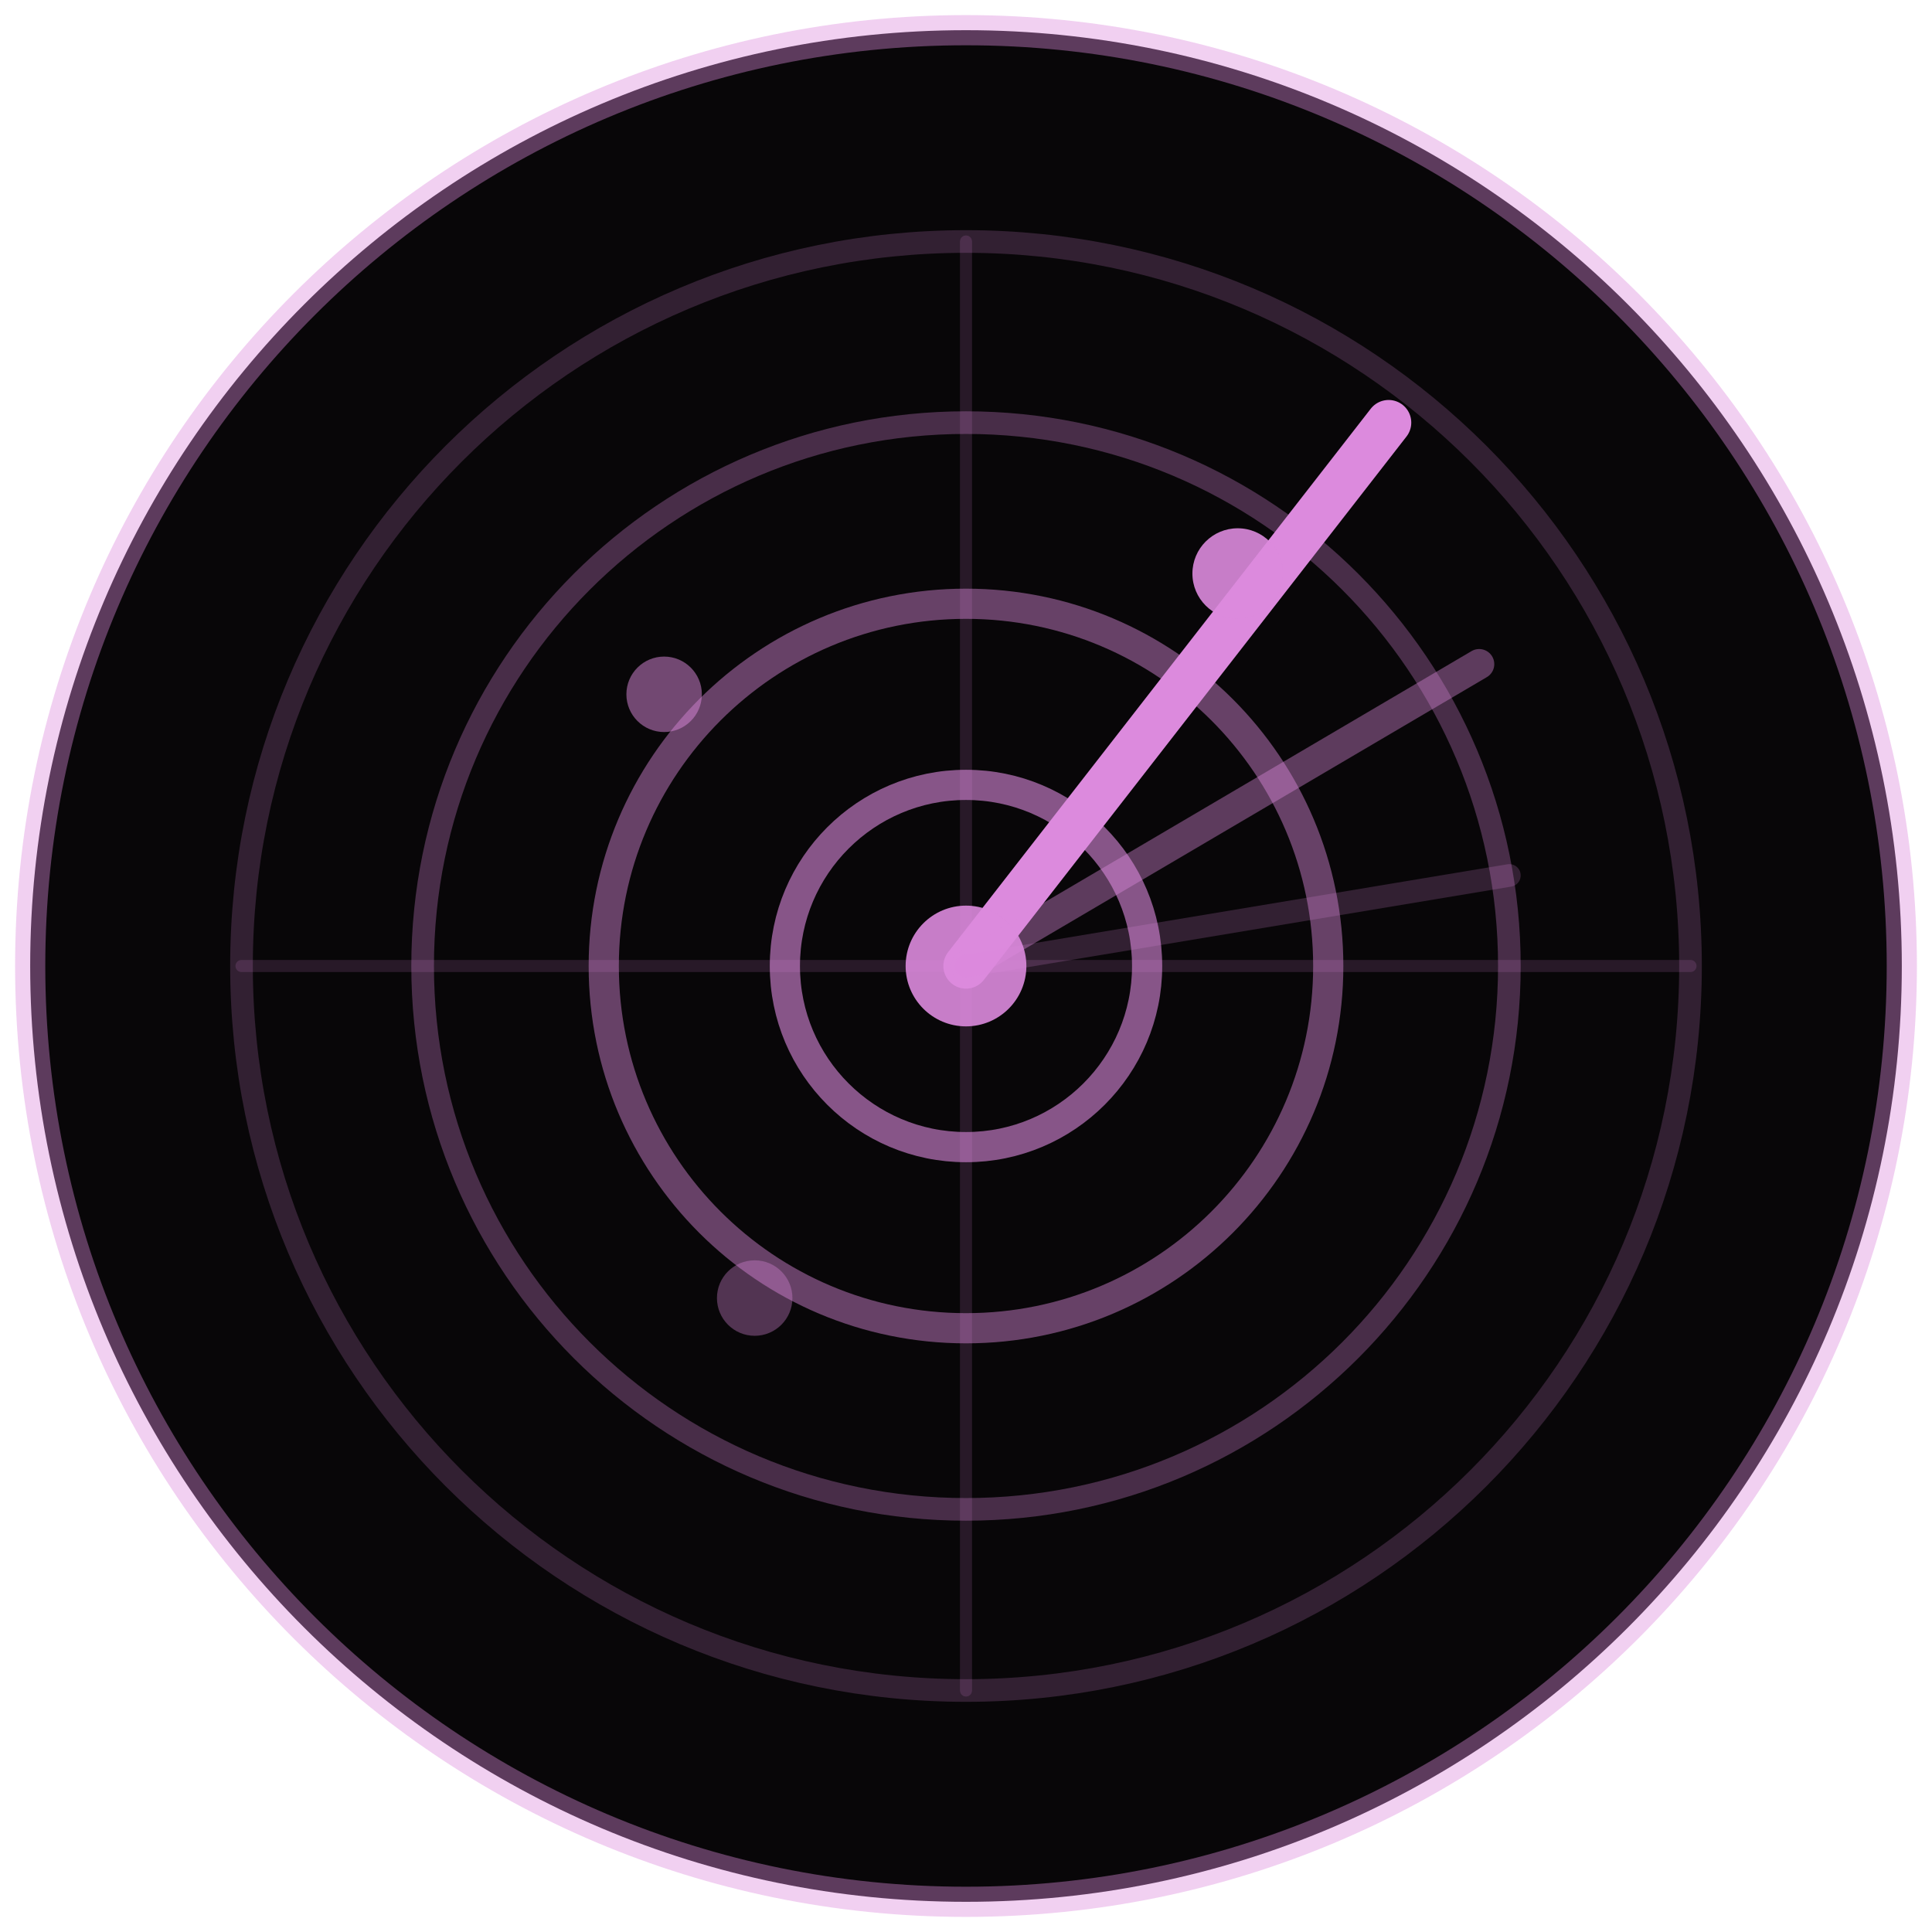
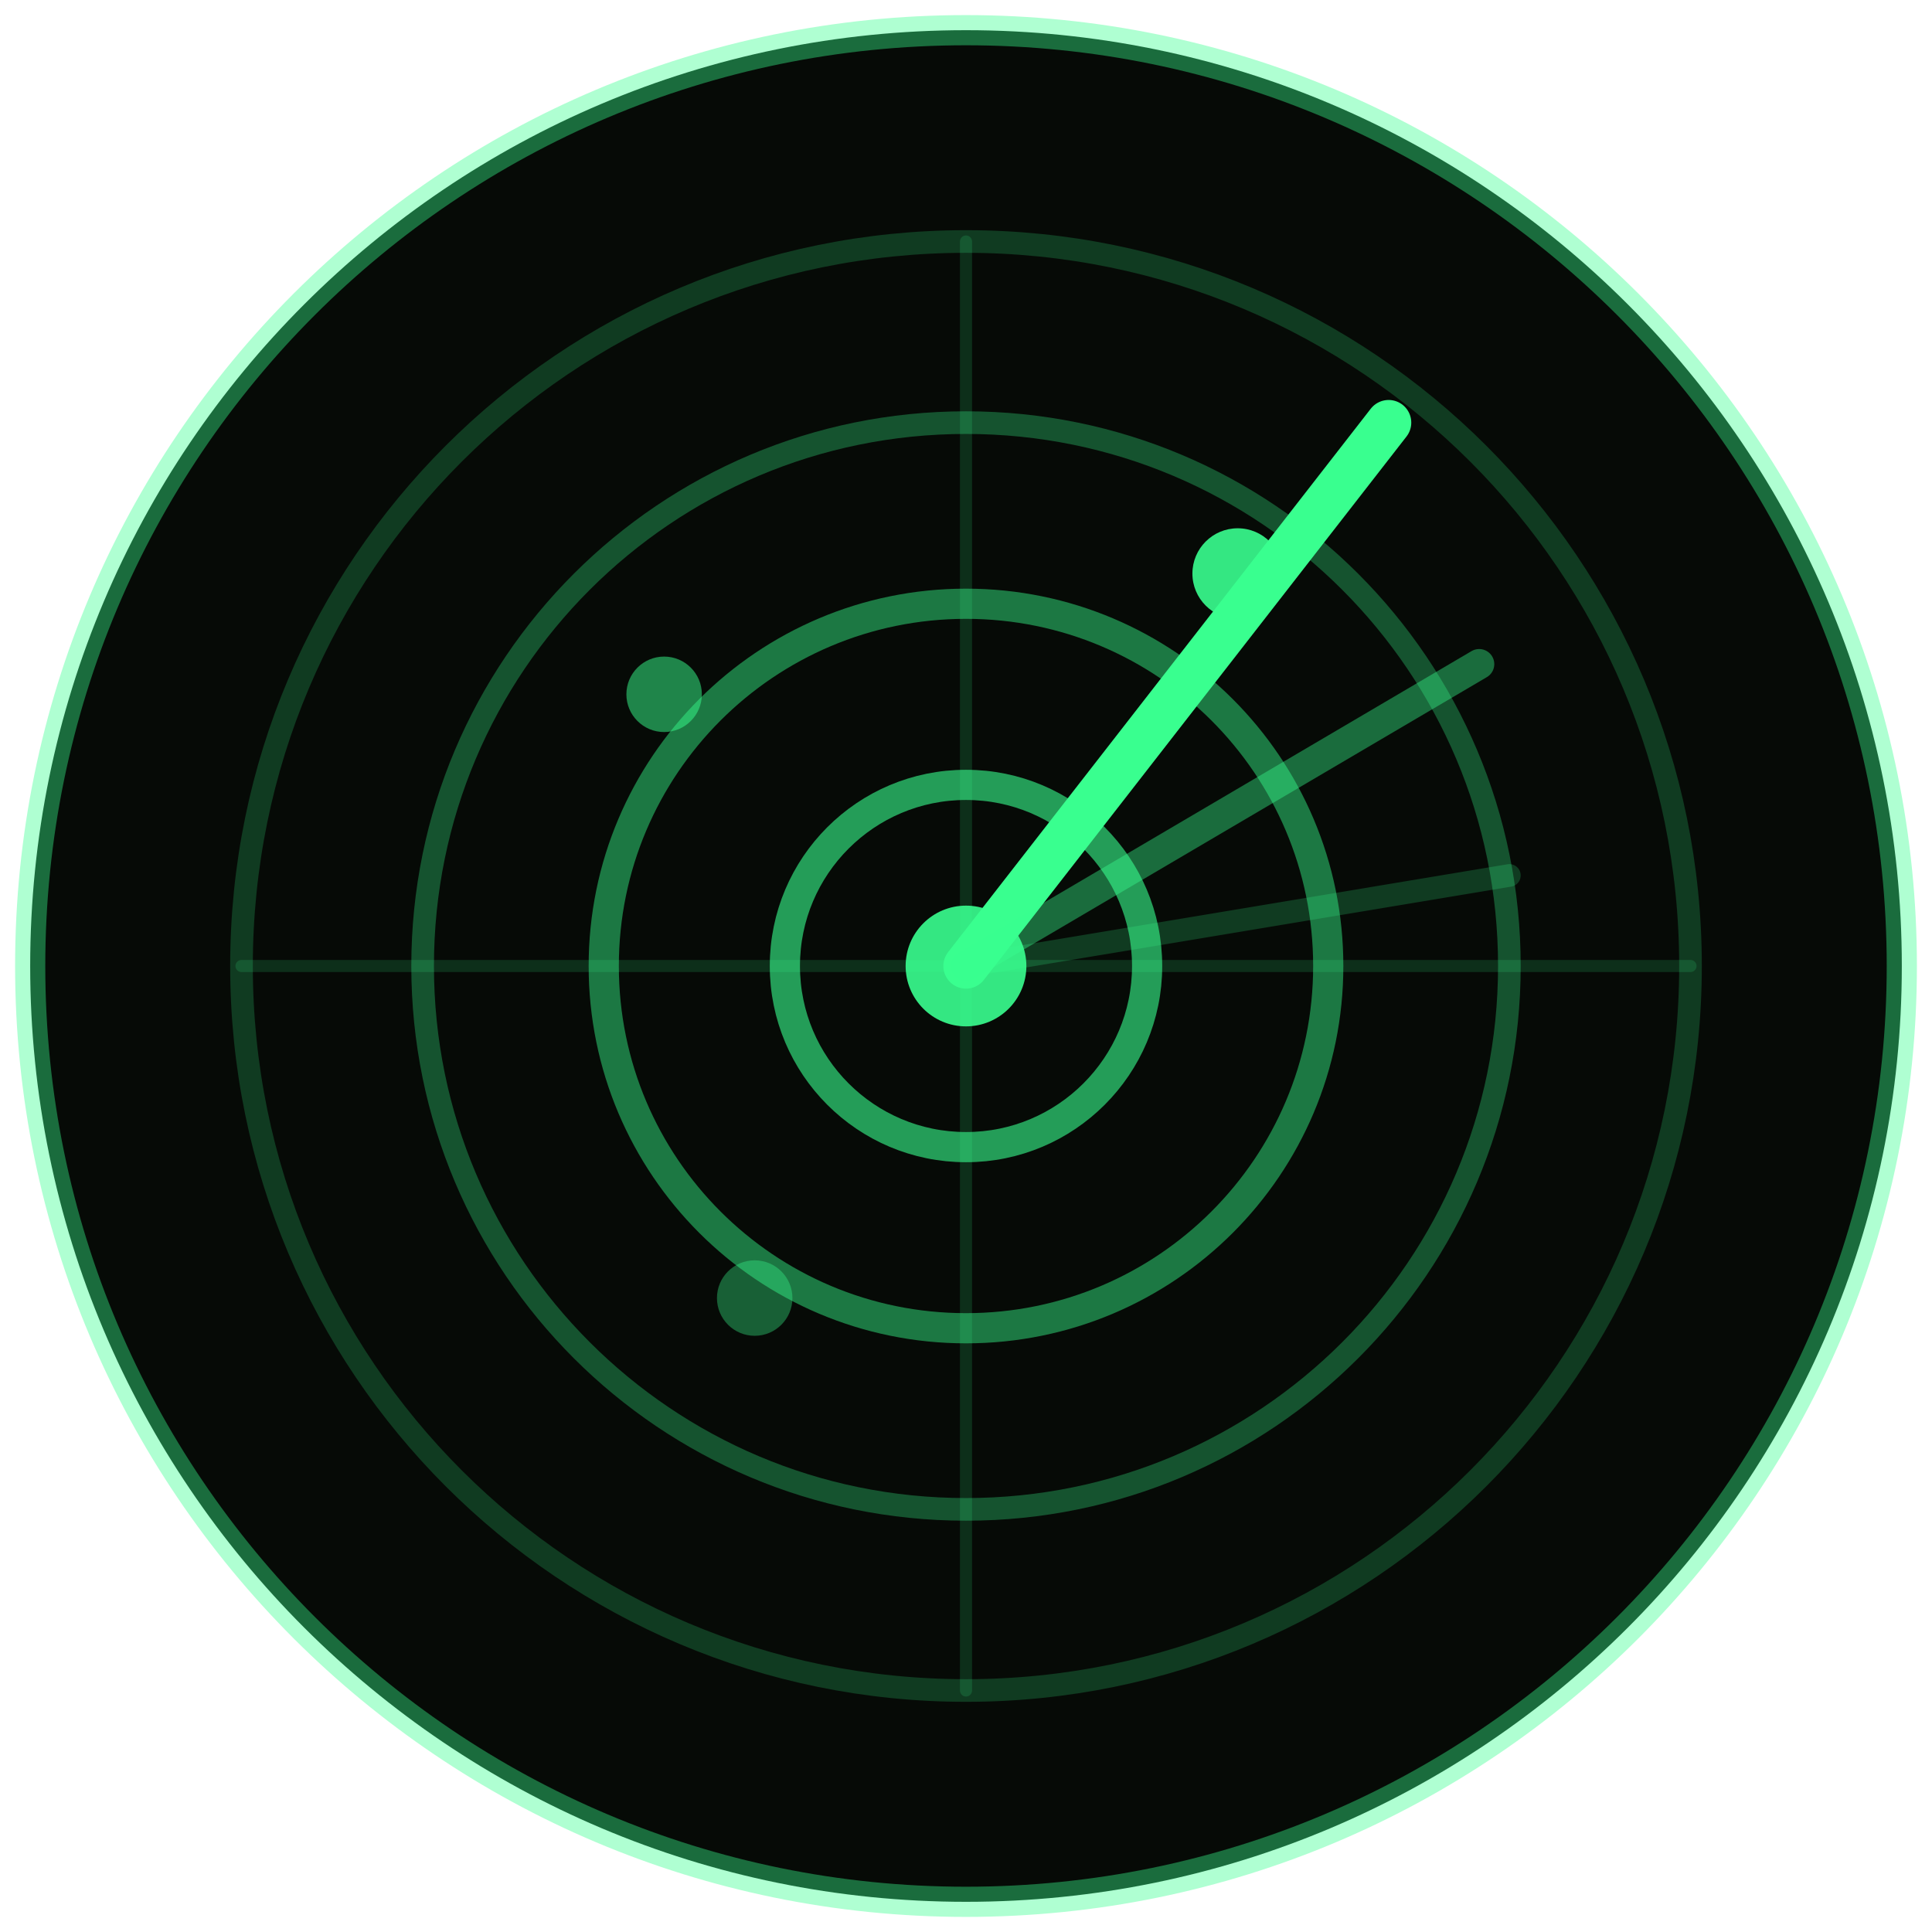
<svg xmlns="http://www.w3.org/2000/svg" width="128pt" height="128pt" viewBox="0 0 128 128" version="1.1">
  <g id="surface31">
-     <path style="fill-rule:nonzero;fill:rgb(3.137%,2.353%,3.137%);fill-opacity:1;stroke-width:2;stroke-linecap:butt;stroke-linejoin:miter;stroke:rgb(86.275%,54.118%,86.667%);stroke-opacity:0.4;stroke-miterlimit:10;" d="M 126 64 C 126 98.242 98.242 126 64 126 C 29.758 126 2 98.242 2 64 C 2 29.758 29.758 2 64 2 C 98.242 2 126 29.758 126 64 " />
-     <circle style="fill:none;stroke-width:1.5;stroke-linecap:round;stroke-linejoin:round;stroke:rgb(86.275%,54.118%,86.667%);stroke-opacity:0.2;" cx="64" cy="64" r="48" />
-     <circle style="fill:none;stroke-width:1.5;stroke-linecap:round;stroke-linejoin:round;stroke:rgb(86.275%,54.118%,86.667%);stroke-opacity:0.3;" cx="64" cy="64" r="36" />
-     <circle style="fill:none;stroke-width:2;stroke-linecap:round;stroke-linejoin:round;stroke:rgb(86.275%,54.118%,86.667%);stroke-opacity:0.45;" cx="64" cy="64" r="24" />
-     <circle style="fill:none;stroke-width:2;stroke-linecap:round;stroke-linejoin:round;stroke:rgb(86.275%,54.118%,86.667%);stroke-opacity:0.6;" cx="64" cy="64" r="12" />
-     <path style="fill:none;stroke-width:0.8;stroke-linecap:round;stroke-linejoin:round;stroke:rgb(86.275%,54.118%,86.667%);stroke-opacity:0.15;stroke-miterlimit:10;" d="M 64 16 L 64 112" />
-     <path style="fill:none;stroke-width:0.8;stroke-linecap:round;stroke-linejoin:round;stroke:rgb(86.275%,54.118%,86.667%);stroke-opacity:0.15;stroke-miterlimit:10;" d="M 16 64 L 112 64" />
-     <path style="fill:none;stroke-width:3;stroke-linecap:round;stroke-linejoin:round;stroke:rgb(86.275%,54.118%,86.667%);stroke-opacity:1;stroke-miterlimit:10;" d="M 64 64 L 92 28" />
-     <path style="fill:none;stroke-width:2;stroke-linecap:round;stroke-linejoin:round;stroke:rgb(86.275%,54.118%,86.667%);stroke-opacity:0.4;stroke-miterlimit:10;" d="M 64 64 L 98 44" />
-     <path style="fill:none;stroke-width:1.5;stroke-linecap:round;stroke-linejoin:round;stroke:rgb(86.275%,54.118%,86.667%);stroke-opacity:0.2;stroke-miterlimit:10;" d="M 64 64 L 100 58" />
-     <circle style="fill:rgb(86.275%,54.118%,86.667%);fill-opacity:0.9;stroke:none;" cx="64" cy="64" r="4" />
-     <circle style="fill:rgb(86.275%,54.118%,86.667%);fill-opacity:0.9;stroke:none;" cx="82" cy="38" r="3" />
-     <circle style="fill:rgb(86.275%,54.118%,86.667%);fill-opacity:0.5;stroke:none;" cx="44" cy="46" r="2.5" />
-     <circle style="fill:rgb(86.275%,54.118%,86.667%);fill-opacity:0.35;stroke:none;" cx="50" cy="86" r="2.5" />
+     <path style="fill-rule:nonzero;fill:rgb(2.353%,3.922%,2.353%);fill-opacity:1;stroke-width:2;stroke-linecap:butt;stroke-linejoin:miter;stroke:rgb(22.353%,100%,56.078%);stroke-opacity:0.4;stroke-miterlimit:10;" d="M 126 64 C 126 98.242 98.242 126 64 126 C 29.758 126 2 98.242 2 64 C 2 29.758 29.758 2 64 2 C 98.242 2 126 29.758 126 64 " />
+     <circle style="fill:none;stroke-width:1.5;stroke-linecap:round;stroke-linejoin:round;stroke:rgb(22.353%,100%,56.078%);stroke-opacity:0.2;" cx="64" cy="64" r="48" />
+     <circle style="fill:none;stroke-width:1.5;stroke-linecap:round;stroke-linejoin:round;stroke:rgb(22.353%,100%,56.078%);stroke-opacity:0.3;" cx="64" cy="64" r="36" />
+     <circle style="fill:none;stroke-width:2;stroke-linecap:round;stroke-linejoin:round;stroke:rgb(22.353%,100%,56.078%);stroke-opacity:0.45;" cx="64" cy="64" r="24" />
+     <circle style="fill:none;stroke-width:2;stroke-linecap:round;stroke-linejoin:round;stroke:rgb(22.353%,100%,56.078%);stroke-opacity:0.6;" cx="64" cy="64" r="12" />
+     <path style="fill:none;stroke-width:0.8;stroke-linecap:round;stroke-linejoin:round;stroke:rgb(22.353%,100%,56.078%);stroke-opacity:0.15;stroke-miterlimit:10;" d="M 64 16 L 64 112" />
+     <path style="fill:none;stroke-width:0.8;stroke-linecap:round;stroke-linejoin:round;stroke:rgb(22.353%,100%,56.078%);stroke-opacity:0.15;stroke-miterlimit:10;" d="M 16 64 L 112 64" />
+     <path style="fill:none;stroke-width:3;stroke-linecap:round;stroke-linejoin:round;stroke:rgb(22.353%,100%,56.078%);stroke-opacity:1;stroke-miterlimit:10;" d="M 64 64 L 92 28" />
+     <path style="fill:none;stroke-width:2;stroke-linecap:round;stroke-linejoin:round;stroke:rgb(22.353%,100%,56.078%);stroke-opacity:0.4;stroke-miterlimit:10;" d="M 64 64 L 98 44" />
+     <path style="fill:none;stroke-width:1.5;stroke-linecap:round;stroke-linejoin:round;stroke:rgb(22.353%,100%,56.078%);stroke-opacity:0.2;stroke-miterlimit:10;" d="M 64 64 L 100 58" />
+     <circle style="fill:rgb(22.353%,100%,56.078%);fill-opacity:0.9;stroke:none;" cx="64" cy="64" r="4" />
+     <circle style="fill:rgb(22.353%,100%,56.078%);fill-opacity:0.9;stroke:none;" cx="82" cy="38" r="3" />
+     <circle style="fill:rgb(22.353%,100%,56.078%);fill-opacity:0.5;stroke:none;" cx="44" cy="46" r="2.5" />
+     <circle style="fill:rgb(22.353%,100%,56.078%);fill-opacity:0.35;stroke:none;" cx="50" cy="86" r="2.5" />
  </g>
</svg>
